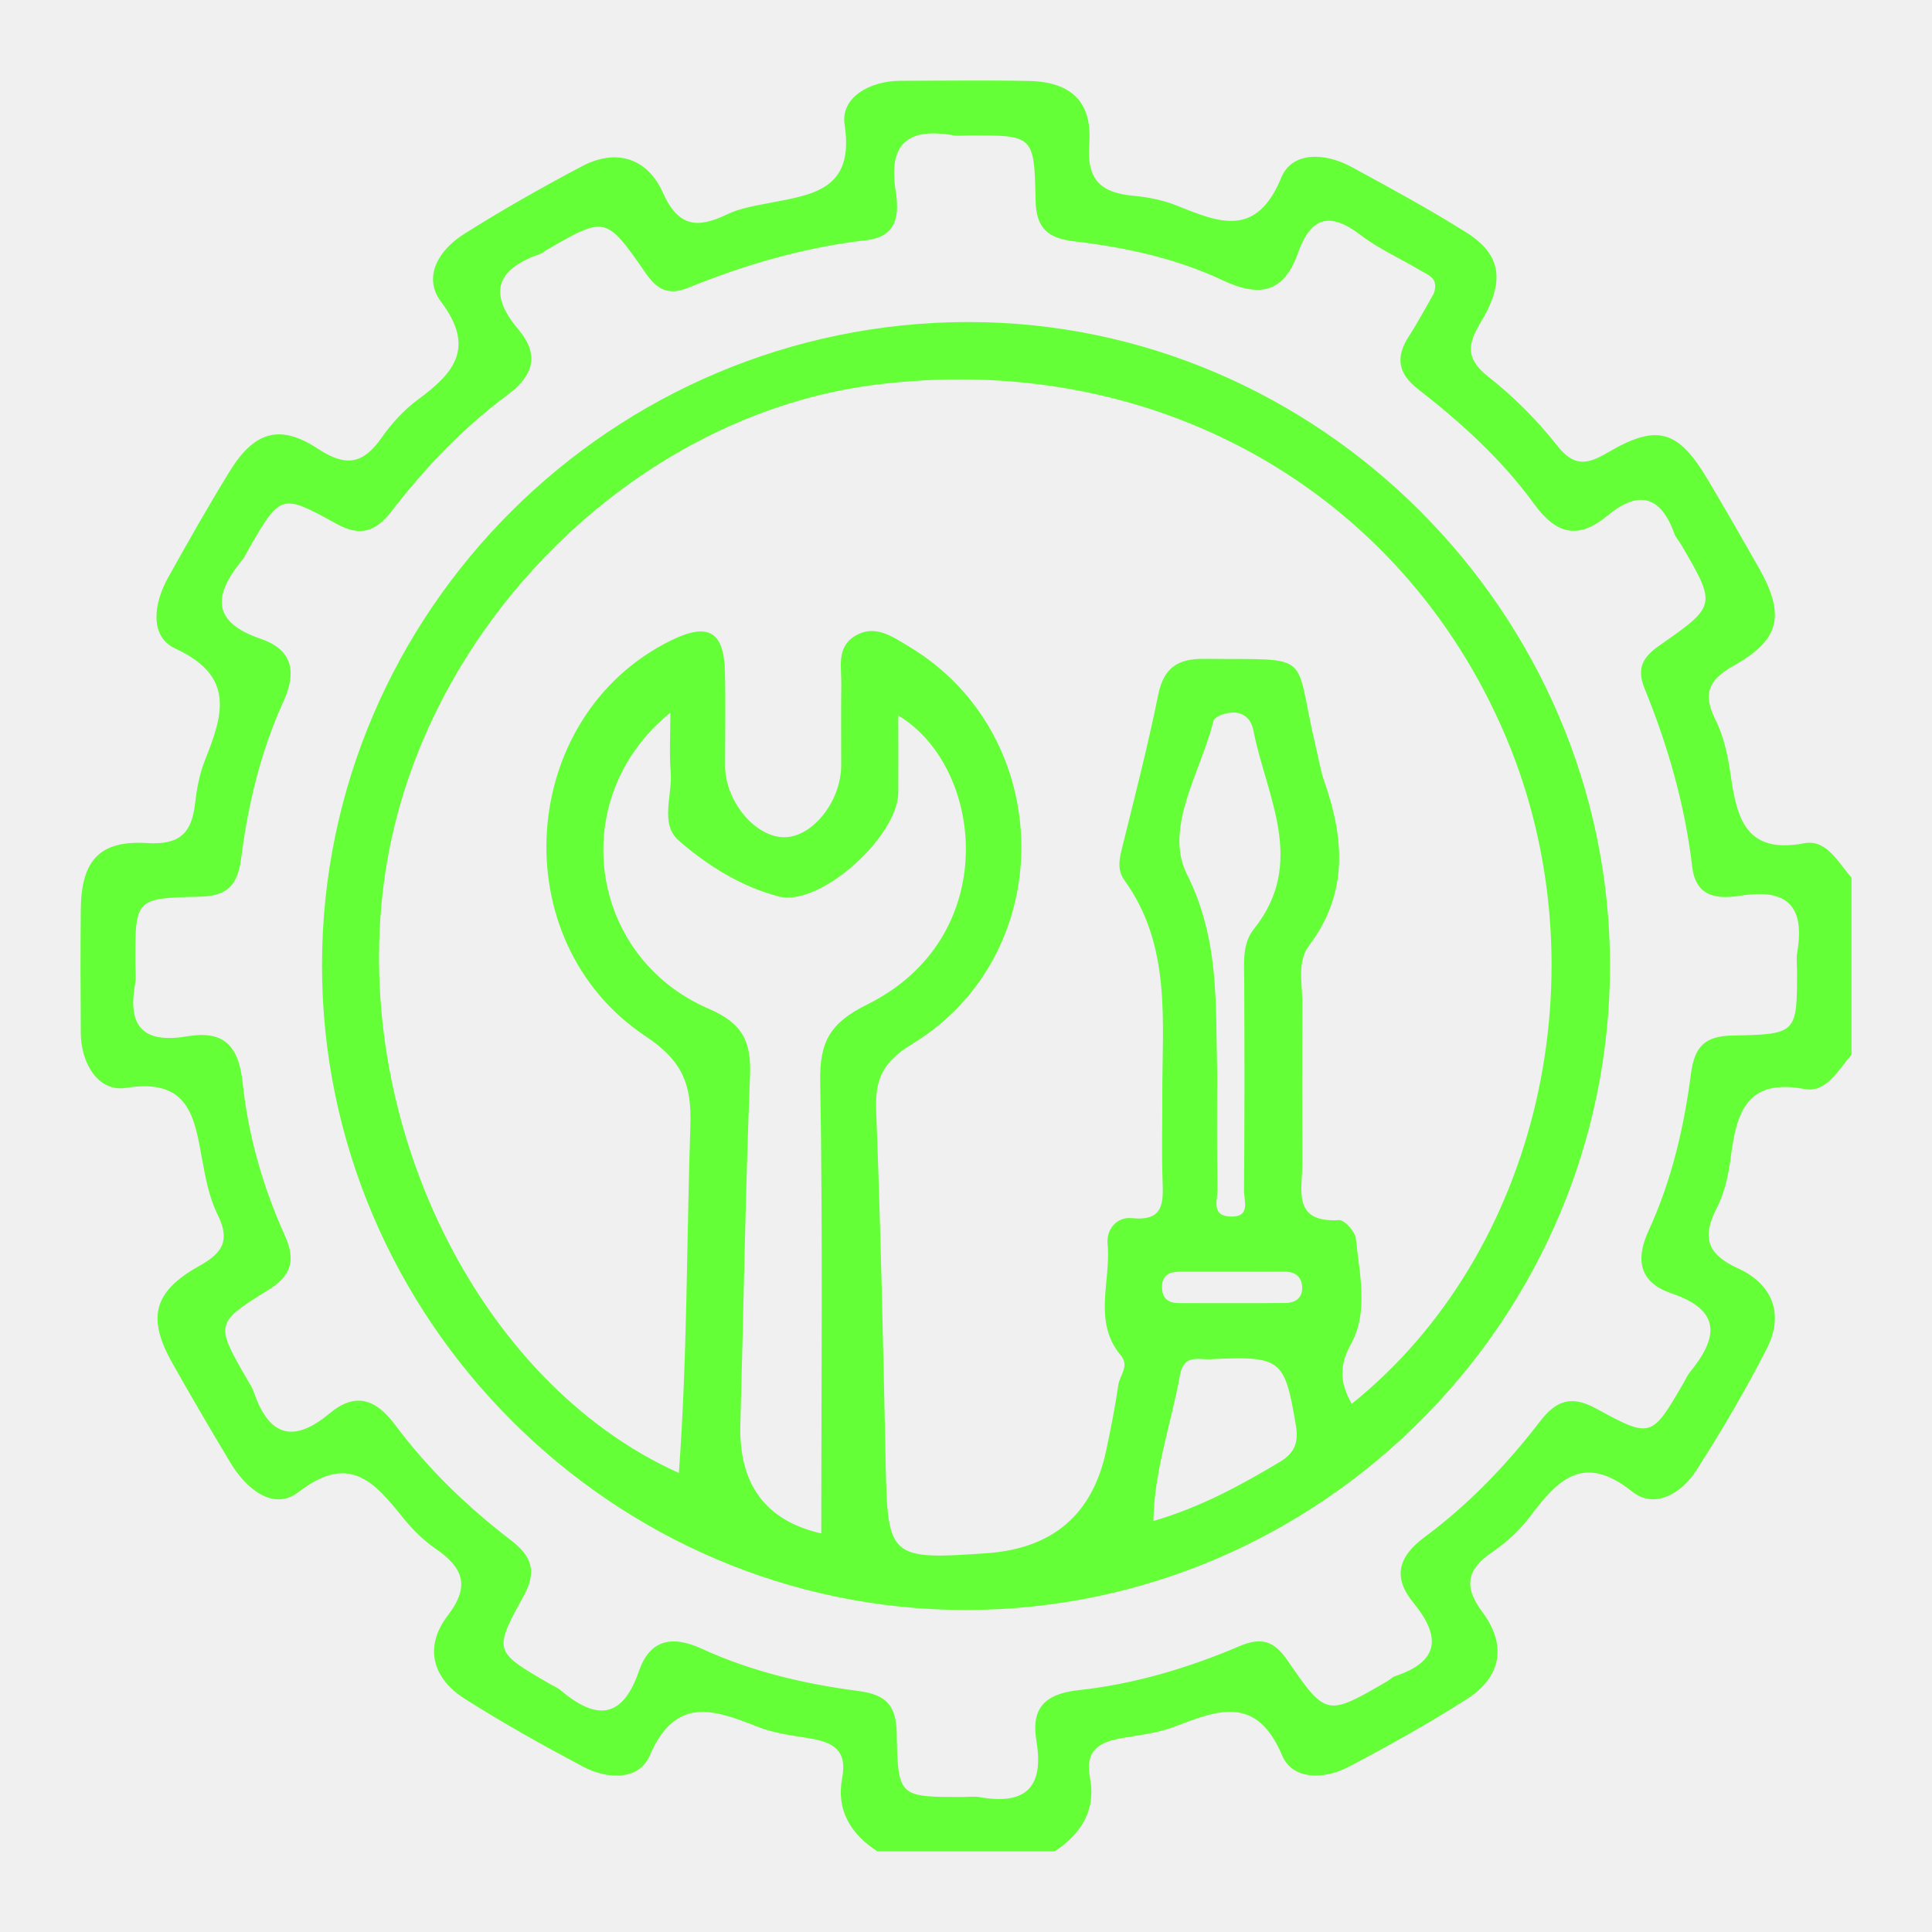
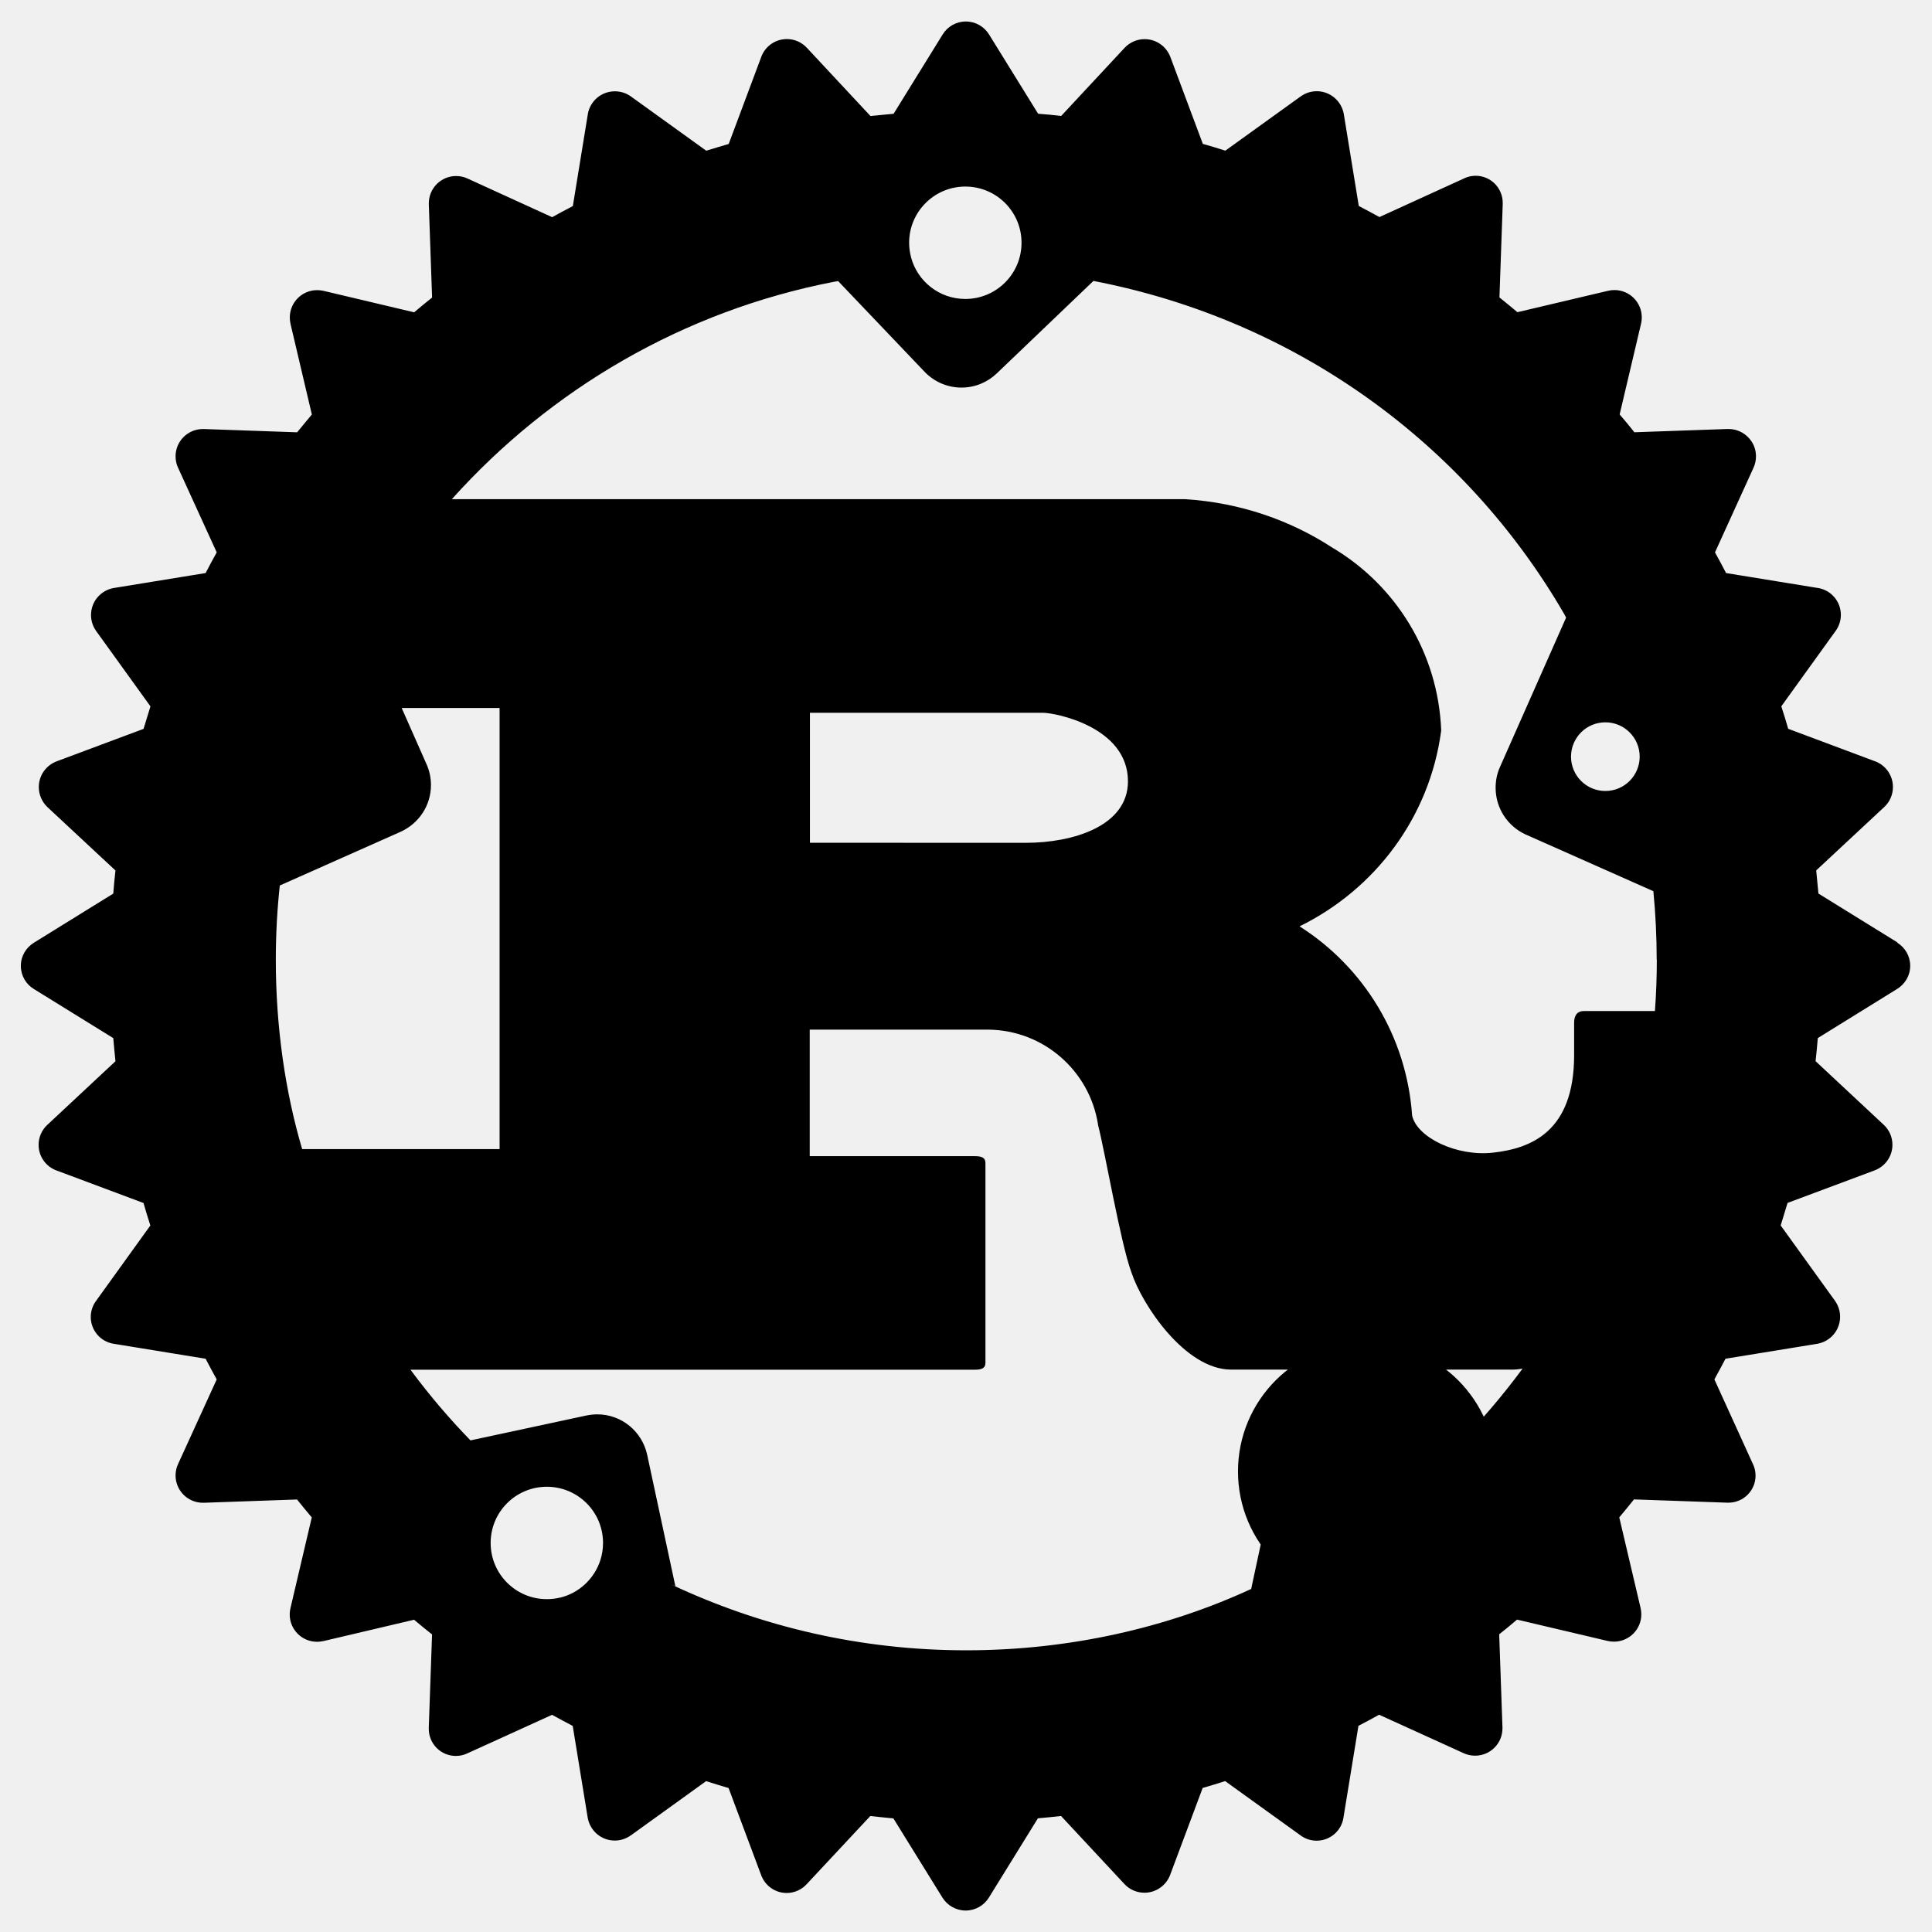
- <svg xmlns="http://www.w3.org/2000/svg" width="48" height="48" viewBox="0 0 48 48" fill="none">
-   <g clip-path="url(#clip0_804_10)">
-     <path d="M21.803 46C21.134 45.568 20.77 44.972 20.924 44.165C21.057 43.47 20.676 43.28 20.11 43.188C19.678 43.118 19.232 43.063 18.831 42.905C17.748 42.478 16.787 42.12 16.142 43.618C15.872 44.247 15.082 44.209 14.485 43.892C13.487 43.362 12.497 42.81 11.544 42.204C10.729 41.686 10.536 40.903 11.127 40.134C11.698 39.388 11.492 38.939 10.819 38.475C10.521 38.27 10.251 38.002 10.023 37.72C9.317 36.848 8.699 36.081 7.423 37.066C6.788 37.556 6.113 36.988 5.72 36.334C5.232 35.52 4.753 34.702 4.287 33.876C3.649 32.746 3.801 32.093 4.954 31.45C5.547 31.12 5.718 30.808 5.406 30.176C5.2 29.759 5.107 29.276 5.023 28.812C4.83 27.744 4.691 26.778 3.128 27.028C2.448 27.138 2.013 26.429 2.007 25.668C2 24.641 1.996 23.614 2.007 22.589C2.021 21.387 2.466 20.871 3.655 20.946C4.465 20.996 4.761 20.698 4.845 19.97C4.887 19.61 4.953 19.241 5.085 18.906C5.527 17.793 5.869 16.811 4.36 16.116C3.699 15.812 3.823 14.983 4.174 14.354C4.671 13.463 5.174 12.573 5.71 11.704C6.314 10.727 6.946 10.522 7.899 11.149C8.603 11.613 9.024 11.525 9.48 10.876C9.729 10.519 10.039 10.18 10.388 9.924C11.287 9.265 11.813 8.633 10.959 7.5C10.489 6.876 10.911 6.206 11.517 5.822C12.471 5.218 13.457 4.66 14.456 4.132C15.32 3.674 16.09 3.936 16.47 4.787C16.855 5.65 17.335 5.676 18.067 5.325C18.389 5.17 18.763 5.111 19.12 5.042C20.197 4.833 21.232 4.717 20.984 3.099C20.879 2.418 21.612 2.009 22.37 2.007C23.433 2.006 24.497 1.99 25.558 2.011C26.603 2.032 27.143 2.52 27.062 3.577C26.993 4.494 27.372 4.794 28.178 4.866C28.538 4.899 28.908 4.975 29.242 5.109C30.288 5.531 31.215 5.917 31.833 4.412C32.106 3.749 32.937 3.797 33.578 4.147C34.539 4.67 35.504 5.192 36.429 5.775C37.303 6.325 37.408 6.986 36.779 8.024C36.442 8.579 36.43 8.929 36.983 9.364C37.612 9.859 38.192 10.443 38.688 11.071C39.107 11.604 39.432 11.544 39.946 11.242C41.175 10.519 41.696 10.681 42.43 11.917C42.858 12.638 43.277 13.365 43.691 14.095C44.356 15.268 44.237 15.888 43.084 16.532C42.446 16.889 42.295 17.232 42.624 17.89C42.832 18.305 42.931 18.791 42.998 19.256C43.152 20.331 43.375 21.228 44.828 20.95C45.38 20.845 45.669 21.428 46 21.804V26.203C45.672 26.582 45.379 27.16 44.828 27.056C43.387 26.784 43.142 27.657 43.001 28.744C42.945 29.173 42.853 29.625 42.657 30.004C42.28 30.734 42.402 31.158 43.181 31.512C44.035 31.901 44.336 32.648 43.894 33.509C43.364 34.545 42.771 35.554 42.143 36.534C41.783 37.097 41.111 37.506 40.552 37.059C39.362 36.109 38.719 36.736 38.034 37.652C37.775 37.999 37.441 38.313 37.082 38.556C36.442 38.987 36.353 39.413 36.829 40.05C37.438 40.865 37.31 41.658 36.448 42.21C35.498 42.818 34.508 43.37 33.51 43.895C32.914 44.208 32.119 44.241 31.853 43.612C31.213 42.095 30.243 42.493 29.167 42.904C28.764 43.058 28.318 43.107 27.888 43.18C27.324 43.276 26.948 43.475 27.08 44.164C27.235 44.971 26.863 45.563 26.201 45.997H21.802L21.803 46ZM35.62 7.299C35.755 6.909 35.492 6.841 35.319 6.737C34.819 6.435 34.273 6.196 33.813 5.846C33.053 5.265 32.575 5.366 32.248 6.286C31.908 7.244 31.33 7.413 30.375 6.963C29.223 6.419 27.955 6.145 26.687 5.996C26.004 5.915 25.741 5.652 25.728 4.961C25.698 3.363 25.67 3.363 24.112 3.363C23.965 3.363 23.815 3.385 23.673 3.36C22.559 3.169 22.065 3.567 22.253 4.745C22.341 5.298 22.316 5.877 21.529 5.967C19.998 6.143 18.529 6.569 17.107 7.146C16.579 7.36 16.312 7.178 16.025 6.763C15.049 5.356 15.039 5.364 13.532 6.239C13.501 6.258 13.476 6.29 13.442 6.301C12.381 6.664 12.085 7.242 12.875 8.179C13.408 8.811 13.268 9.324 12.6 9.819C11.508 10.63 10.569 11.613 9.738 12.689C9.345 13.198 8.969 13.354 8.346 13.008C6.982 12.25 6.965 12.281 6.181 13.636C6.126 13.731 6.082 13.835 6.014 13.918C5.311 14.774 5.239 15.449 6.478 15.871C7.256 16.137 7.386 16.676 7.04 17.433C6.478 18.666 6.163 19.986 5.991 21.324C5.903 22.01 5.636 22.266 4.95 22.279C3.361 22.31 3.361 22.336 3.361 23.904C3.361 24.087 3.388 24.275 3.356 24.453C3.164 25.506 3.565 25.93 4.64 25.748C5.529 25.598 5.929 25.936 6.031 26.916C6.167 28.213 6.534 29.492 7.076 30.694C7.351 31.305 7.247 31.688 6.663 32.051C5.335 32.874 5.35 32.898 6.146 34.28C6.201 34.375 6.265 34.467 6.301 34.569C6.667 35.651 7.259 35.889 8.183 35.119C8.82 34.588 9.326 34.74 9.824 35.409C10.636 36.499 11.618 37.442 12.697 38.269C13.221 38.669 13.343 39.051 13.004 39.664C12.253 41.02 12.281 41.036 13.645 41.827C13.74 41.882 13.845 41.924 13.928 41.994C14.794 42.723 15.453 42.738 15.873 41.52C16.141 40.745 16.682 40.616 17.437 40.963C18.669 41.528 19.99 41.839 21.329 42.012C22.016 42.102 22.267 42.371 22.279 43.056C22.307 44.646 22.334 44.646 23.903 44.646C24.05 44.646 24.2 44.624 24.342 44.65C25.472 44.849 25.942 44.417 25.75 43.258C25.619 42.469 25.917 42.087 26.8 41.991C28.175 41.842 29.516 41.443 30.795 40.898C31.338 40.666 31.655 40.768 31.984 41.247C32.95 42.653 32.965 42.643 34.472 41.766C34.535 41.728 34.588 41.667 34.655 41.645C35.763 41.281 35.804 40.663 35.12 39.827C34.6 39.191 34.724 38.685 35.402 38.182C36.494 37.372 37.436 36.388 38.264 35.311C38.667 34.786 39.049 34.663 39.658 34.996C41.023 35.743 41.036 35.718 41.823 34.366C41.877 34.271 41.922 34.168 41.991 34.084C42.689 33.23 42.772 32.556 41.527 32.133C40.754 31.872 40.612 31.328 40.96 30.572C41.528 29.34 41.837 28.017 42.011 26.679C42.101 25.991 42.361 25.74 43.049 25.727C44.647 25.698 44.647 25.671 44.647 24.111C44.647 23.964 44.625 23.814 44.65 23.672C44.842 22.558 44.444 22.064 43.265 22.251C42.718 22.337 42.134 22.326 42.042 21.534C41.862 20.003 41.44 18.532 40.861 17.111C40.646 16.584 40.828 16.316 41.242 16.027C42.65 15.045 42.643 15.035 41.772 13.538C41.718 13.443 41.634 13.36 41.599 13.259C41.254 12.297 40.696 12.179 39.928 12.817C39.213 13.412 38.663 13.277 38.116 12.523C37.316 11.422 36.308 10.505 35.235 9.672C34.732 9.281 34.664 8.877 35.003 8.354C35.241 7.988 35.445 7.599 35.62 7.295V7.299Z" fill="#64FF37" />
-     <path d="M24.054 8.001C32.766 7.992 39.991 15.23 40 23.973C40.009 32.776 32.801 39.996 24 40C15.214 40.005 7.992 32.77 8 23.971C8.008 15.18 15.216 8.009 24.055 8L24.054 8.001ZM16.866 36.595C17.078 33.708 17.057 30.831 17.152 27.956C17.186 26.94 16.953 26.352 16.044 25.749C12.467 23.373 12.864 17.782 16.67 15.912C17.592 15.459 17.987 15.681 18.011 16.689C18.03 17.467 18.014 18.245 18.015 19.023C18.017 19.873 18.709 20.745 19.424 20.799C20.142 20.852 20.897 19.939 20.899 19.014C20.9 18.347 20.891 17.681 20.902 17.014C20.909 16.583 20.775 16.087 21.238 15.803C21.736 15.497 22.169 15.816 22.572 16.056C26.259 18.252 26.332 23.71 22.657 25.942C21.932 26.382 21.738 26.811 21.768 27.591C21.881 30.515 21.944 33.44 22.004 36.366C22.052 38.703 22.102 38.76 24.523 38.588C26.16 38.471 27.147 37.622 27.482 36.039C27.597 35.498 27.705 34.955 27.784 34.408C27.819 34.169 28.066 33.939 27.849 33.679C27.14 32.831 27.606 31.839 27.518 30.916C27.48 30.529 27.758 30.227 28.118 30.264C28.924 30.347 28.902 29.877 28.883 29.323C28.859 28.62 28.879 27.915 28.877 27.211C28.871 25.378 29.111 23.5 27.937 21.872C27.77 21.641 27.796 21.399 27.861 21.133C28.179 19.845 28.512 18.559 28.776 17.259C28.915 16.578 29.271 16.361 29.929 16.368C32.702 16.396 32.12 16.159 32.692 18.557C32.761 18.844 32.806 19.139 32.903 19.416C33.399 20.834 33.503 22.196 32.523 23.492C32.224 23.888 32.357 24.425 32.355 24.904C32.351 26.238 32.349 27.571 32.355 28.905C32.359 29.557 32.093 30.383 33.267 30.313C33.404 30.304 33.669 30.6 33.687 30.773C33.774 31.647 34.005 32.587 33.571 33.378C33.251 33.962 33.3 34.364 33.583 34.878C38.245 31.137 39.858 24.096 37.416 18.314C34.801 12.125 28.58 8.666 21.685 9.568C15.736 10.346 10.498 15.577 9.576 21.661C8.651 27.759 11.852 34.346 16.866 36.595ZM20.404 38.099C20.404 34.346 20.443 30.608 20.378 26.873C20.361 25.888 20.615 25.416 21.544 24.957C24.91 23.289 24.456 19.062 22.318 17.777C22.318 18.46 22.321 19.073 22.318 19.688C22.313 20.775 20.375 22.541 19.344 22.272C18.425 22.033 17.575 21.506 16.861 20.882C16.387 20.469 16.709 19.759 16.663 19.185C16.626 18.73 16.655 18.269 16.655 17.706C14.044 19.813 14.608 23.771 17.611 25.063C18.462 25.429 18.668 25.886 18.634 26.73C18.52 29.616 18.475 32.503 18.394 35.389C18.353 36.88 19.023 37.783 20.405 38.098L20.404 38.099ZM30.24 26.557C30.24 27.557 30.23 28.556 30.248 29.555C30.252 29.808 30.081 30.207 30.57 30.225C31.082 30.243 30.905 29.828 30.907 29.581C30.922 27.841 30.92 26.101 30.912 24.362C30.91 23.916 30.861 23.444 31.151 23.083C32.472 21.43 31.462 19.789 31.141 18.153C31.001 17.437 30.188 17.752 30.149 17.908C29.836 19.175 28.91 20.563 29.488 21.718C30.296 23.33 30.198 24.916 30.239 26.557H30.24ZM28.656 37.789C29.83 37.446 30.817 36.905 31.792 36.324C32.173 36.096 32.266 35.834 32.195 35.411C31.917 33.762 31.837 33.686 30.069 33.77C29.771 33.785 29.409 33.637 29.316 34.163C29.107 35.348 28.68 36.496 28.655 37.79L28.656 37.789ZM30.697 31.594C30.257 31.594 29.816 31.596 29.376 31.594C29.095 31.593 28.859 31.635 28.871 32.001C28.88 32.284 29.048 32.375 29.298 32.375C30.179 32.376 31.06 32.38 31.941 32.372C32.189 32.37 32.366 32.24 32.351 31.97C32.336 31.71 32.169 31.593 31.909 31.594C31.505 31.598 31.101 31.594 30.697 31.594Z" fill="#64FF37" />
-   </g>
-   <defs>
-     <clipPath id="clip0_804_10">
-       <rect width="48" height="48" fill="white" />
-     </clipPath>
-   </defs>
+ <svg xmlns="http://www.w3.org/2000/svg" width="46" height="46" viewBox="0 0 46 46" fill="none">
+   <path d="M37.645 17.436C37.794 17.289 37.998 17.198 38.223 17.198C38.674 17.198 39.04 17.564 39.04 18.015C39.04 18.467 38.674 18.833 38.223 18.833C37.771 18.833 37.405 18.467 37.405 18.015C37.405 17.79 37.497 17.586 37.644 17.438L37.645 17.436ZM22.014 4.859C22.258 4.602 22.602 4.442 22.984 4.442C23.724 4.442 24.322 5.04 24.322 5.78C24.322 6.519 23.724 7.118 22.984 7.118C22.365 7.118 21.844 6.698 21.691 6.126L21.69 6.117C21.663 6.015 21.646 5.9 21.646 5.78C21.646 5.423 21.786 5.099 22.014 4.859ZM39.448 22.851C39.448 23.261 39.433 23.669 39.403 24.072H37.716C37.548 24.072 37.479 24.182 37.479 24.35V25.124C37.479 26.948 36.45 27.344 35.548 27.444C34.69 27.542 33.739 27.086 33.622 26.561C33.489 24.663 32.463 23.031 30.964 22.07L30.942 22.056C32.751 21.167 34.035 19.452 34.311 17.417L34.314 17.385C34.24 15.542 33.234 13.95 31.756 13.059L31.732 13.046C30.732 12.389 29.524 11.967 28.224 11.886L28.203 11.885H10.758C13.111 9.261 16.275 7.404 19.852 6.71L19.956 6.693L22.012 8.85C22.234 9.083 22.546 9.228 22.893 9.228C23.22 9.228 23.515 9.099 23.734 8.889L26.034 6.689C30.883 7.622 34.903 10.578 37.246 14.625L37.288 14.705L35.713 18.263C35.647 18.408 35.61 18.578 35.61 18.756C35.61 19.25 35.902 19.676 36.325 19.869L36.333 19.872L39.366 21.219C39.418 21.758 39.445 22.301 39.445 22.853L39.448 22.851ZM19.284 20.066V16.971H24.832C25.119 16.971 26.856 17.303 26.856 18.602C26.856 19.68 25.524 20.067 24.429 20.067L19.284 20.066ZM6.66 21.084L9.537 19.805C9.967 19.61 10.261 19.185 10.261 18.692C10.261 18.512 10.222 18.342 10.153 18.189L10.156 18.197L9.564 16.857H11.895V27.359H7.194C6.795 26.01 6.567 24.462 6.567 22.859C6.567 22.233 6.601 21.615 6.67 21.008L6.663 21.083L6.66 21.084ZM8.226 17.37C8.226 16.928 7.867 16.569 7.425 16.569C6.982 16.569 6.624 16.928 6.624 17.37C6.624 17.813 6.982 18.171 7.425 18.171C7.867 18.171 8.226 17.813 8.226 17.37ZM13.323 38.04C13.231 38.063 13.128 38.075 13.02 38.075C12.28 38.075 11.682 37.476 11.682 36.737C11.682 35.997 12.28 35.399 13.02 35.399C13.759 35.399 14.358 35.997 14.358 36.737C14.358 36.881 14.335 37.02 14.293 37.151L14.296 37.142C14.151 37.592 13.786 37.931 13.332 38.04H13.323ZM31.906 33.767C31.83 33.749 31.741 33.74 31.65 33.74C31.068 33.74 30.58 34.149 30.462 34.697L30.46 34.704L29.79 37.832C27.796 38.754 25.464 39.293 23.005 39.293C20.493 39.293 18.111 38.73 15.979 37.724L16.08 37.766L15.409 34.638C15.289 34.085 14.803 33.675 14.221 33.675C14.13 33.675 14.041 33.686 13.956 33.704L13.963 33.702L11.202 34.295C10.704 33.783 10.236 33.234 9.805 32.655L9.774 32.612H23.209C23.361 32.612 23.463 32.585 23.463 32.447V27.693C23.463 27.555 23.362 27.528 23.209 27.528H19.279V24.515H23.53C24.852 24.528 25.941 25.499 26.142 26.765L26.143 26.78C26.313 27.441 26.682 29.6 26.937 30.29C27.189 31.064 28.218 32.61 29.314 32.61H36.009C36.096 32.609 36.18 32.6 36.261 32.585L36.252 32.586C35.763 33.246 35.265 33.828 34.728 34.374L34.729 34.373L31.906 33.767ZM32.548 38.105C34.243 38.105 35.617 36.729 35.617 35.034C35.617 33.339 34.243 31.964 32.547 31.964C30.85 31.964 29.476 33.338 29.476 35.034C29.476 36.729 30.85 38.103 32.545 38.105H32.548ZM45.184 22.443L43.296 21.275C43.28 21.091 43.262 20.907 43.243 20.724L44.866 19.212C44.992 19.094 45.07 18.924 45.07 18.738C45.07 18.462 44.898 18.225 44.655 18.129L44.65 18.128L42.576 17.352C42.525 17.173 42.47 16.995 42.412 16.817L43.707 15.02C43.783 14.915 43.83 14.783 43.83 14.64C43.83 14.318 43.596 14.051 43.288 14H43.284L41.097 13.644C41.012 13.479 40.924 13.315 40.833 13.152L41.751 11.135C41.788 11.055 41.809 10.964 41.809 10.865C41.809 10.73 41.769 10.605 41.697 10.502L41.698 10.503C41.58 10.328 41.38 10.214 41.155 10.214C41.148 10.214 41.14 10.214 41.133 10.214H41.134L38.914 10.292C38.8 10.148 38.683 10.006 38.563 9.867L39.073 7.706C39.084 7.661 39.09 7.61 39.09 7.557C39.09 7.197 38.799 6.906 38.439 6.906C38.386 6.906 38.335 6.912 38.286 6.924L38.29 6.923L36.129 7.433C35.988 7.314 35.845 7.197 35.701 7.082L35.779 4.862C35.779 4.853 35.779 4.842 35.779 4.83C35.779 4.473 35.49 4.185 35.134 4.185C35.035 4.185 34.941 4.208 34.857 4.248L34.861 4.247L32.844 5.168C32.68 5.079 32.517 4.989 32.352 4.904L31.995 2.715C31.941 2.405 31.672 2.172 31.351 2.172C31.21 2.172 31.078 2.217 30.972 2.294L30.973 2.292L29.175 3.587C28.998 3.53 28.819 3.476 28.639 3.426L27.864 1.352C27.768 1.104 27.531 0.932 27.253 0.932C27.067 0.932 26.899 1.01 26.779 1.136L25.267 2.76C25.084 2.739 24.901 2.722 24.717 2.708L23.548 0.819C23.431 0.633 23.229 0.512 22.996 0.512C22.764 0.512 22.56 0.633 22.446 0.818L22.444 0.821L21.276 2.709C21.092 2.725 20.908 2.743 20.725 2.762L19.21 1.137C19.092 1.01 18.922 0.93 18.735 0.93C18.457 0.93 18.22 1.104 18.127 1.349L18.126 1.353L17.35 3.428C17.17 3.479 16.993 3.534 16.815 3.588L15.018 2.294C14.913 2.219 14.782 2.174 14.64 2.174C14.317 2.174 14.05 2.406 13.996 2.714V2.718L13.639 4.907C13.474 4.992 13.31 5.08 13.147 5.171L11.13 4.25C11.05 4.212 10.957 4.191 10.86 4.191C10.501 4.191 10.21 4.482 10.21 4.841C10.21 4.85 10.21 4.859 10.21 4.866L10.288 7.085C10.144 7.199 10.002 7.316 9.861 7.436L7.699 6.924C7.654 6.914 7.603 6.908 7.551 6.908C7.191 6.908 6.9 7.199 6.9 7.559C6.9 7.611 6.906 7.662 6.918 7.712L6.916 7.707L7.425 9.869C7.308 10.01 7.189 10.152 7.075 10.293L4.855 10.215C4.848 10.215 4.839 10.215 4.83 10.215C4.471 10.215 4.18 10.506 4.18 10.865C4.18 10.962 4.201 11.055 4.24 11.139L4.239 11.135L5.16 13.152C5.069 13.314 4.981 13.478 4.896 13.644L2.71 14C2.4 14.054 2.167 14.321 2.167 14.643C2.167 14.784 2.212 14.916 2.289 15.023L2.287 15.021L3.582 16.818C3.526 16.996 3.471 17.175 3.418 17.354L1.344 18.129C1.096 18.225 0.924 18.462 0.924 18.74C0.924 18.926 1.002 19.094 1.126 19.214L2.749 20.726C2.728 20.909 2.711 21.092 2.697 21.276L0.808 22.445C0.621 22.56 0.496 22.764 0.496 22.997C0.496 23.229 0.619 23.435 0.805 23.547L0.808 23.549L2.697 24.717C2.712 24.902 2.731 25.085 2.749 25.268L1.126 26.783C0.999 26.901 0.919 27.071 0.919 27.258C0.919 27.536 1.093 27.773 1.338 27.866L1.342 27.867L3.417 28.643C3.468 28.823 3.523 29.001 3.58 29.178L2.286 30.975C2.208 31.08 2.161 31.214 2.161 31.356C2.161 31.679 2.398 31.947 2.707 31.995H2.71L4.896 32.351C4.981 32.516 5.068 32.679 5.16 32.843L4.239 34.86C4.201 34.94 4.18 35.033 4.18 35.13C4.18 35.489 4.471 35.78 4.83 35.78C4.839 35.78 4.848 35.78 4.855 35.78H4.854L7.072 35.702C7.188 35.846 7.303 35.988 7.423 36.129L6.915 38.292C6.904 38.337 6.898 38.388 6.898 38.441C6.898 38.799 7.189 39.09 7.548 39.09C7.602 39.09 7.653 39.084 7.702 39.072L7.698 39.074L9.859 38.565C10 38.685 10.143 38.801 10.287 38.915L10.209 41.135C10.209 41.144 10.209 41.153 10.209 41.163C10.209 41.52 10.498 41.808 10.854 41.808C10.953 41.808 11.047 41.786 11.131 41.745L11.127 41.747L13.144 40.829C13.308 40.92 13.471 41.007 13.636 41.093L13.993 43.278C14.047 43.589 14.314 43.823 14.637 43.823C14.778 43.823 14.908 43.778 15.016 43.701L15.015 43.703L16.812 42.408C16.99 42.465 17.168 42.52 17.347 42.572L18.123 44.646C18.216 44.897 18.453 45.071 18.73 45.071C18.918 45.071 19.087 44.991 19.206 44.862L20.721 43.239C20.902 43.26 21.087 43.277 21.271 43.295L22.44 45.183C22.557 45.368 22.761 45.489 22.992 45.489C23.223 45.489 23.427 45.368 23.542 45.185L23.544 45.182L24.712 43.293C24.897 43.277 25.08 43.259 25.263 43.238L26.775 44.861C26.893 44.987 27.063 45.065 27.249 45.065C27.525 45.065 27.762 44.892 27.858 44.649L27.859 44.645L28.635 42.57C28.814 42.519 28.992 42.465 29.17 42.407L30.967 43.701C31.072 43.779 31.206 43.826 31.348 43.826C31.671 43.826 31.939 43.589 31.987 43.28V43.277L32.344 41.091C32.509 41.006 32.673 40.917 32.836 40.827L34.854 41.745C34.932 41.781 35.025 41.802 35.122 41.802C35.482 41.802 35.773 41.511 35.773 41.151C35.773 41.144 35.773 41.138 35.773 41.13L35.695 38.912C35.839 38.799 35.981 38.682 36.12 38.562L38.281 39.071C38.326 39.081 38.377 39.087 38.428 39.087C38.788 39.087 39.079 38.796 39.079 38.436C39.079 38.384 39.073 38.334 39.061 38.286L39.063 38.291L38.554 36.128C38.671 35.987 38.79 35.846 38.904 35.7L41.124 35.778C41.133 35.778 41.143 35.778 41.154 35.778C41.511 35.778 41.799 35.489 41.799 35.133C41.799 35.034 41.776 34.94 41.736 34.856L41.737 34.86L40.819 32.843C40.908 32.679 40.998 32.516 41.083 32.351L43.269 31.995C43.579 31.941 43.812 31.673 43.812 31.352C43.812 31.211 43.767 31.079 43.69 30.972L43.692 30.974L42.397 29.177L42.561 28.641L44.635 27.866C44.884 27.771 45.058 27.534 45.058 27.257C45.058 27.069 44.979 26.9 44.851 26.781L43.228 25.266C43.248 25.085 43.266 24.9 43.281 24.716L45.169 23.547C45.357 23.432 45.481 23.228 45.481 22.995C45.481 22.763 45.358 22.559 45.172 22.445L45.169 22.443H45.184Z" fill="black" />
</svg>
